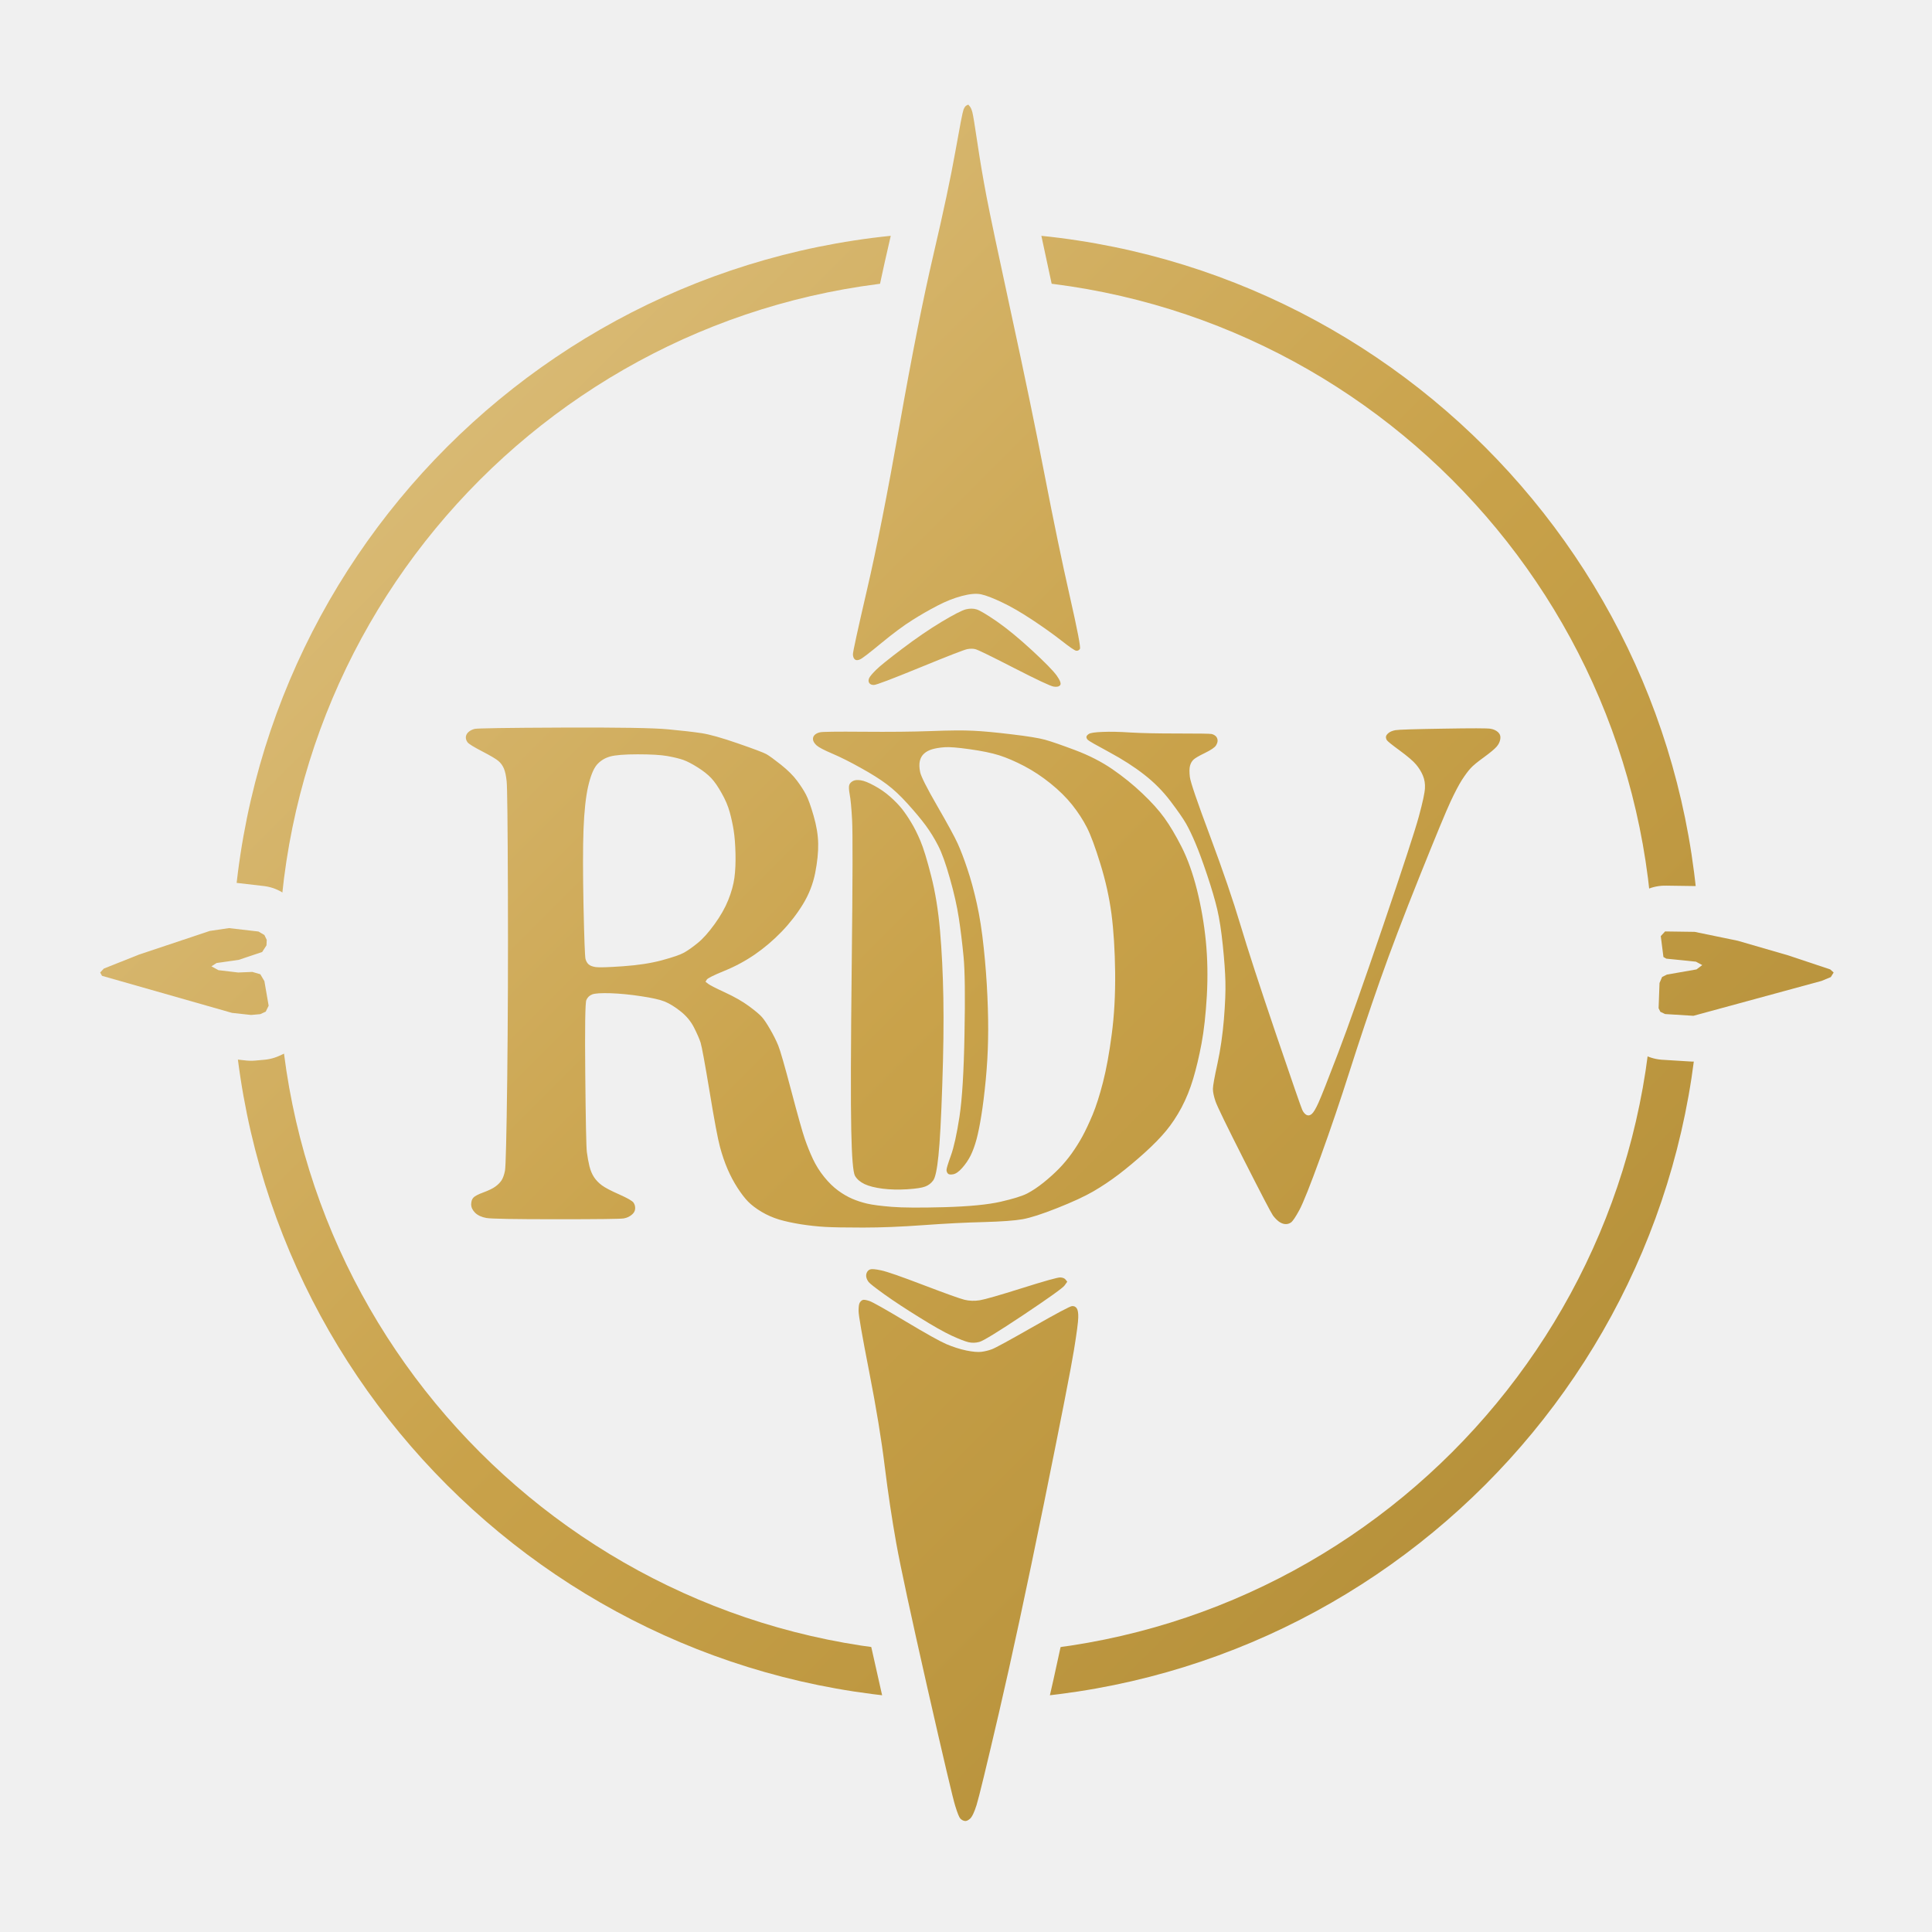
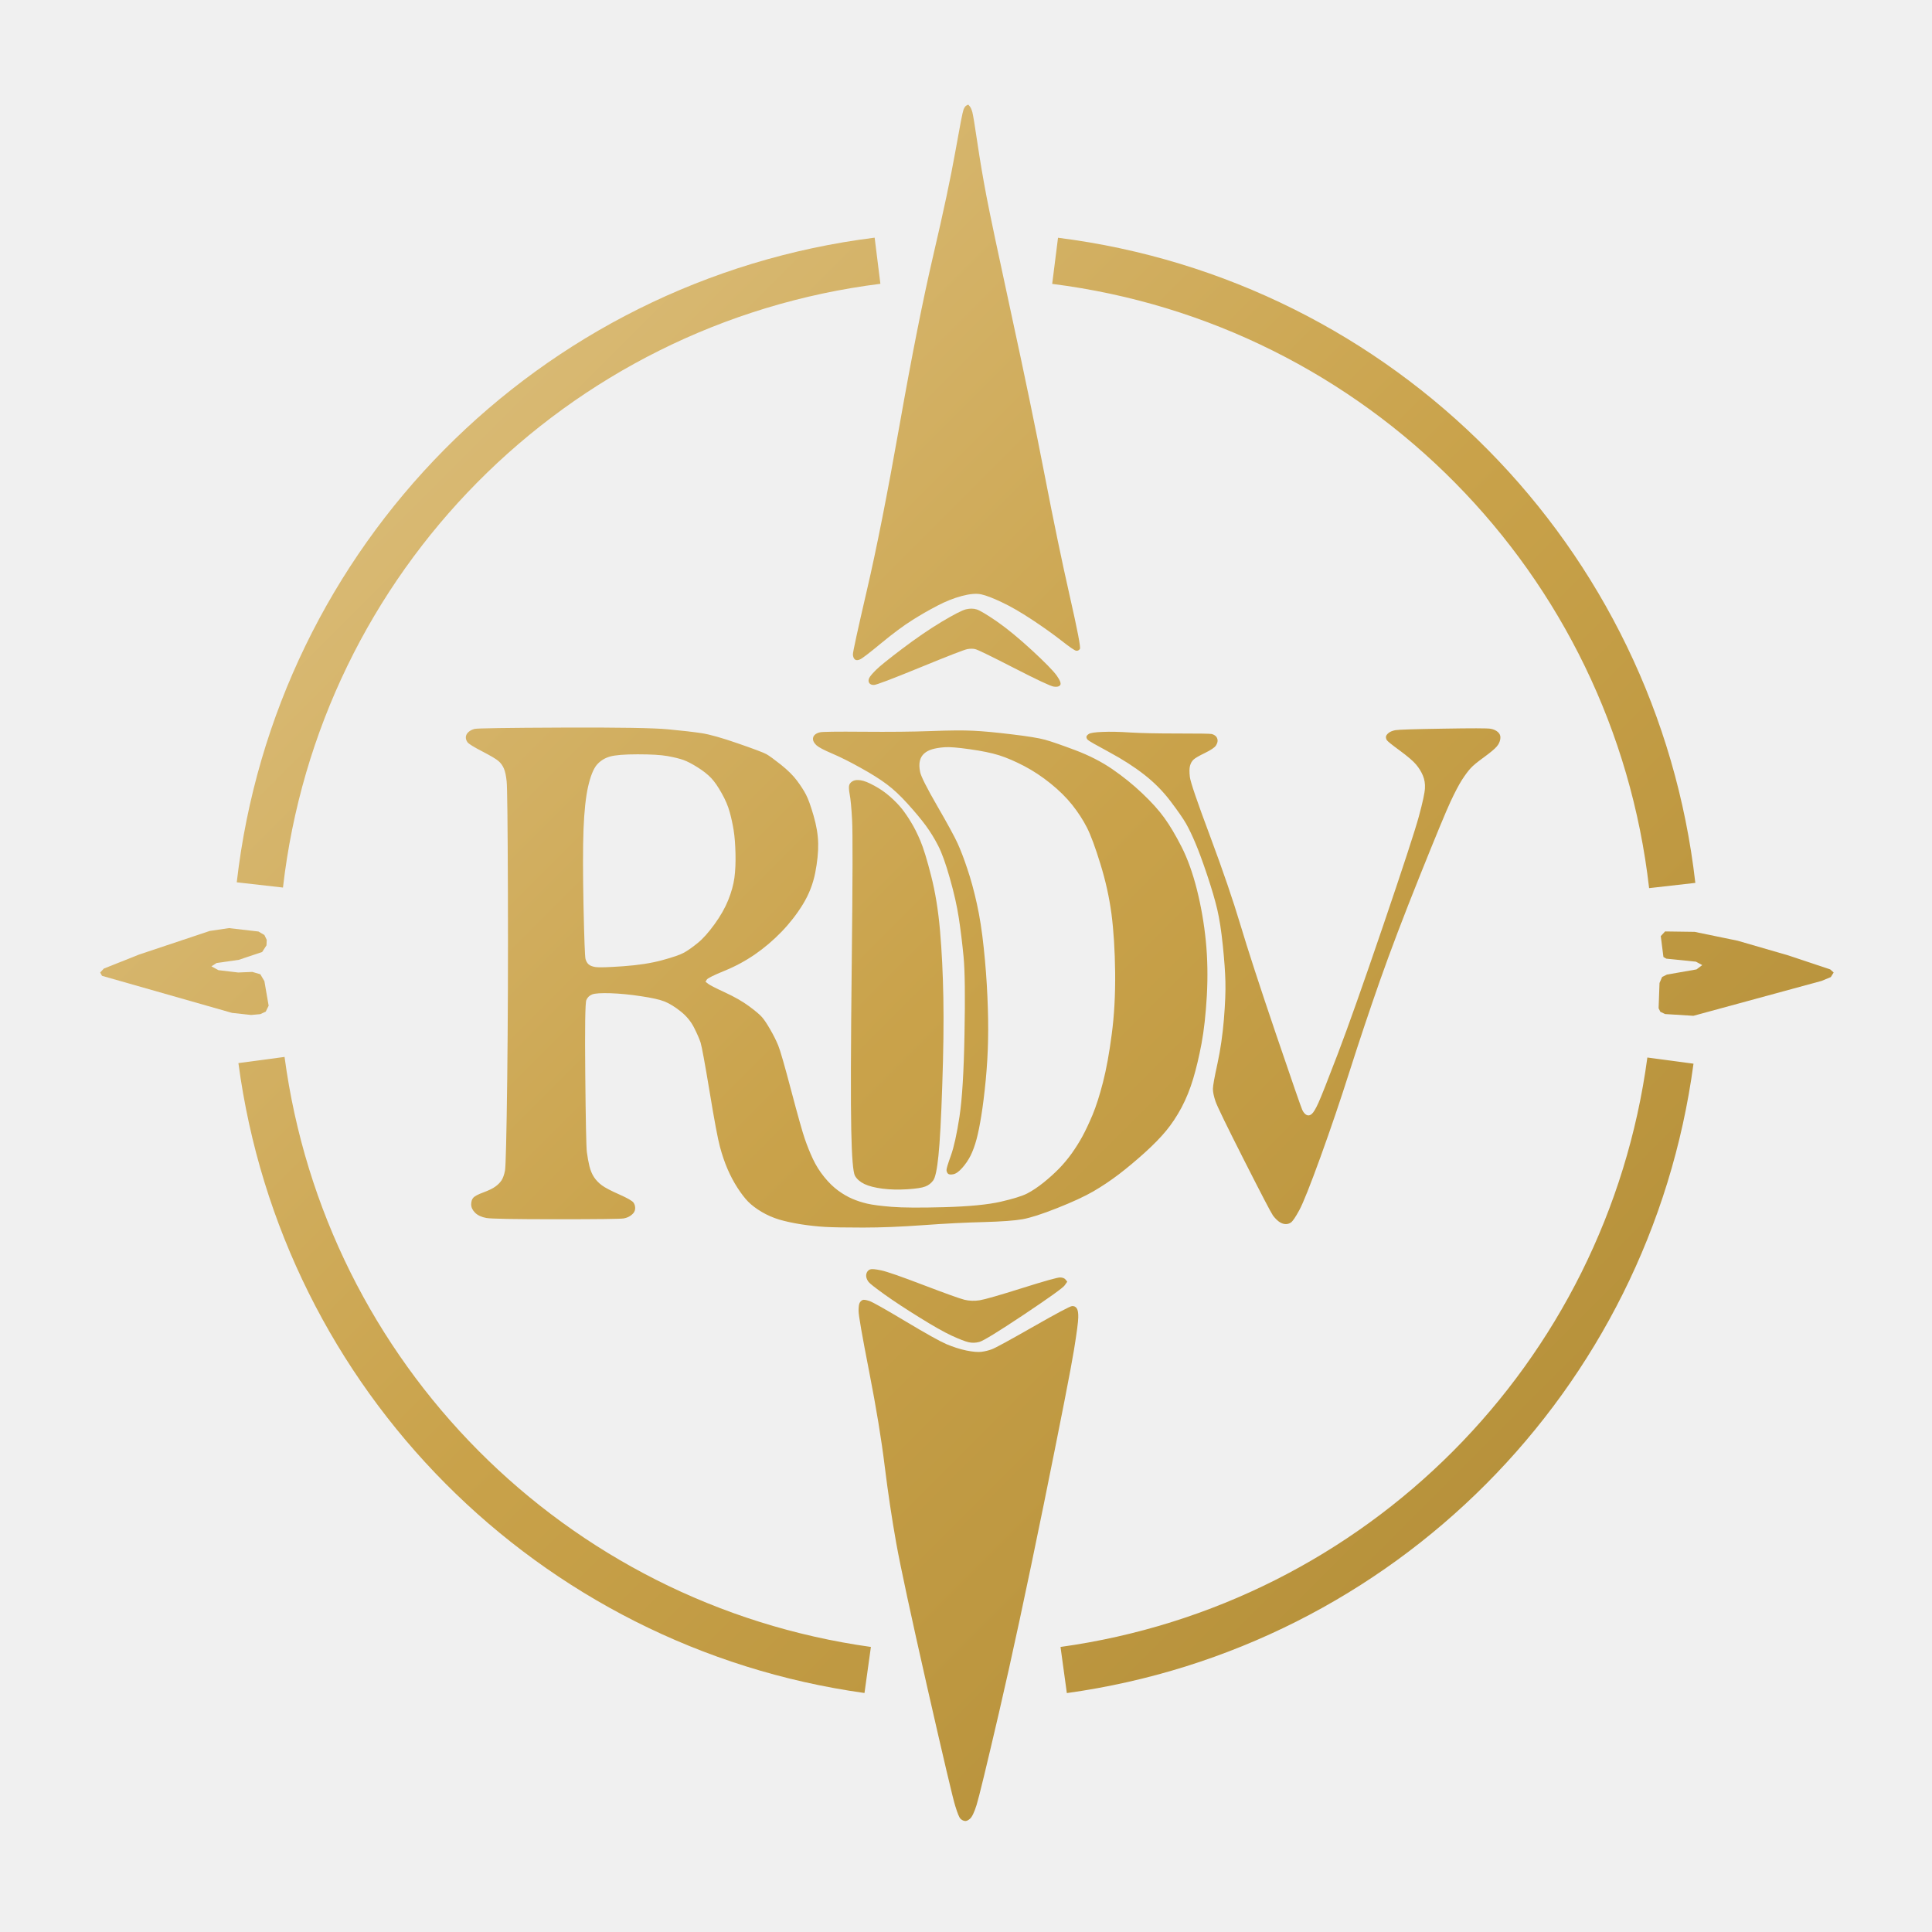
<svg xmlns="http://www.w3.org/2000/svg" viewBox="6.97 1.92 232.00 232.00">
  <defs>
    <linearGradient id="ggold" gradientUnits="userSpaceOnUse" x1="6.97" y1="1.92" x2="238.97" y2="233.92">
      <stop offset="0" stop-color="#e6cd96" />
      <stop offset="0.5" stop-color="#c9a24a" />
      <stop offset="1" stop-color="#a8842f" />
    </linearGradient>
-     <mask id="mgold" maskUnits="userSpaceOnUse" x="6.97" y="1.92" width="232.00" height="232.00">
-       <rect x="6.97" y="1.92" width="232.00" height="232.00" fill="#fff" />
-       <path d="M111.38 158.15Q110.75 157.94 110.55 158.03Q110.35 158.12 110.21 158.35Q110.07 158.58 110.07 159.33Q110.06 160.08 111.34 166.62Q112.62 173.17 113.21 178.00Q113.81 182.83 114.59 187.21Q115.38 191.58 118.32 204.54Q121.27 217.50 121.68 218.79Q122.08 220.08 122.29 220.30Q122.50 220.52 122.79 220.58Q123.08 220.65 123.45 220.32Q123.82 220.00 124.24 218.67Q124.66 217.33 126.93 207.58Q129.20 197.83 132.33 182.46Q135.45 167.08 135.94 164.00Q136.44 160.92 136.45 160.12Q136.47 159.33 136.27 159.03Q136.07 158.73 135.70 158.76Q135.33 158.79 131.00 161.26Q126.67 163.73 126.08 163.94Q125.50 164.16 124.83 164.25Q124.17 164.33 123.00 164.09Q121.83 163.84 120.62 163.33Q119.42 162.81 115.71 160.59Q112.00 158.37 111.38 158.15Z" fill="#000" stroke="#000" stroke-width="11.0" stroke-linejoin="round" />
-       <path d="M111.06 154.73Q110.94 155.00 111.00 155.29Q111.06 155.58 111.28 155.87Q111.50 156.15 113.21 157.38Q114.92 158.60 117.38 160.12Q119.83 161.65 121.25 162.31Q122.67 162.96 123.29 163.10Q123.92 163.24 124.58 163.06Q125.25 162.89 129.88 159.81Q134.50 156.72 134.81 156.28L135.13 155.83L134.94 155.59Q134.75 155.34 134.29 155.32Q133.83 155.30 129.71 156.60Q125.58 157.90 124.62 158.06Q123.67 158.21 122.79 158.00Q121.92 157.78 117.88 156.24Q113.83 154.69 112.79 154.47Q111.75 154.25 111.47 154.35Q111.19 154.45 111.06 154.73Z" fill="#000" stroke="#000" stroke-width="11.0" stroke-linejoin="round" />
-       <path d="M134.28 84.19Q134.48 83.92 133.86 83.04Q133.23 82.17 130.87 79.99Q128.50 77.81 126.67 76.54Q124.83 75.28 124.25 75.10Q123.67 74.92 122.96 75.09Q122.25 75.27 120.04 76.59Q117.83 77.92 115.33 79.81Q112.83 81.70 112.18 82.35Q111.52 83.00 111.35 83.33Q111.19 83.67 111.34 83.92Q111.50 84.18 111.92 84.17Q112.33 84.17 117.46 82.07Q122.58 79.97 123.12 79.87Q123.67 79.77 124.08 79.87Q124.50 79.96 128.71 82.12Q132.92 84.28 133.50 84.37Q134.08 84.46 134.28 84.19Z" fill="#000" stroke="#000" stroke-width="11.0" stroke-linejoin="round" />
-       <path d="M123.43 14.70L123.24 14.48L123.04 14.58Q122.83 14.68 122.67 15.09Q122.51 15.50 121.69 20.12Q120.87 24.75 119.04 32.58Q117.21 40.42 115.00 52.92Q112.79 65.42 111.08 72.75Q109.38 80.08 109.39 80.50Q109.41 80.92 109.62 81.10Q109.83 81.29 110.25 81.10Q110.67 80.91 112.83 79.12Q115.00 77.34 116.50 76.40Q118.00 75.45 119.50 74.67Q121.00 73.88 122.46 73.49Q123.92 73.10 124.79 73.29Q125.67 73.48 127.25 74.23Q128.83 74.97 130.88 76.32Q132.92 77.67 134.42 78.84Q135.92 80.02 136.20 80.06Q136.48 80.10 136.65 79.84Q136.81 79.58 135.43 73.50Q134.05 67.42 132.42 59.00Q130.79 50.58 128.42 39.67Q126.05 28.75 125.43 25.50Q124.81 22.25 124.34 19.08Q123.87 15.92 123.74 15.42Q123.61 14.92 123.43 14.70Z" fill="#000" stroke="#000" stroke-width="11.0" stroke-linejoin="round" />
-       <path d="M206.14 122.99L206.35 123.42L206.92 123.69L210.32 123.90L225.71 119.71L226.82 119.25L227.16 118.70L226.75 118.33L221.72 116.65L215.65 114.89L210.47 113.82L206.92 113.77L206.40 114.33L206.72 116.84L207.07 117.04L210.62 117.40L211.38 117.81L210.69 118.33L207.14 118.95L206.56 119.24L206.25 119.96Z" fill="#000" stroke="#000" stroke-width="11.0" stroke-linejoin="round" />
-       <path d="M39.23 122.69L38.72 119.74L38.23 118.91L37.27 118.63L35.57 118.70L33.20 118.42L32.36 117.96L32.98 117.56L35.64 117.18L38.45 116.24L38.97 115.44L39.00 114.78L38.72 114.20L38.01 113.78L34.46 113.37L32.16 113.71L23.66 116.55L19.44 118.23L19.00 118.70L19.22 119.10L34.83 123.55L37.12 123.80L38.23 123.70L38.88 123.40Z" fill="#000" stroke="#000" stroke-width="11.0" stroke-linejoin="round" />
-     </mask>
  </defs>
  <g fill="url(#ggold)">
-     <path fill-rule="evenodd" mask="url(#mgold)" d="M211.11 117.92A88.14 88.14 0 1 0 34.83 117.92A88.14 88.14 0 1 0 211.11 117.92ZM205.53 117.92A82.56 82.56 0 1 0 40.41 117.92A82.56 82.56 0 1 0 205.53 117.92Z" />
+     <path d="M210.33 129.65A88.14 88.14 0 0 1 135.08 205.23L134.32 199.69A82.56 82.56 0 0 0 204.79 128.91ZM110.78 205.22A88.14 88.14 0 0 1 35.60 129.58L41.14 128.84A82.56 82.56 0 0 0 111.55 199.69ZM35.40 107.87A88.14 88.14 0 0 1 112.00 30.46L112.69 36.00A82.56 82.56 0 0 0 40.95 108.50ZM134.02 30.47A88.14 88.14 0 0 1 210.55 107.94L205.00 108.57A82.56 82.56 0 0 0 133.32 36.01Z" />
    <path fill-rule="evenodd" d="M111.38 158.15Q110.75 157.94 110.55 158.03Q110.35 158.12 110.21 158.35Q110.07 158.58 110.07 159.33Q110.06 160.08 111.34 166.62Q112.62 173.17 113.21 178.00Q113.81 182.83 114.59 187.21Q115.38 191.58 118.32 204.54Q121.27 217.50 121.68 218.79Q122.08 220.08 122.29 220.30Q122.50 220.52 122.79 220.58Q123.08 220.65 123.45 220.32Q123.82 220.00 124.24 218.67Q124.66 217.33 126.93 207.58Q129.20 197.83 132.33 182.46Q135.45 167.08 135.94 164.00Q136.44 160.92 136.45 160.12Q136.47 159.33 136.27 159.03Q136.07 158.73 135.70 158.76Q135.33 158.79 131.00 161.26Q126.67 163.73 126.08 163.94Q125.50 164.16 124.83 164.25Q124.17 164.33 123.00 164.09Q121.83 163.84 120.62 163.33Q119.42 162.81 115.71 160.59Q112.00 158.37 111.38 158.15Z" />
    <path fill-rule="evenodd" d="M111.06 154.73Q110.94 155.00 111.00 155.29Q111.06 155.58 111.28 155.87Q111.50 156.15 113.21 157.38Q114.92 158.60 117.38 160.12Q119.83 161.65 121.25 162.31Q122.67 162.96 123.29 163.10Q123.92 163.24 124.58 163.06Q125.25 162.89 129.88 159.81Q134.50 156.72 134.81 156.28L135.13 155.83L134.94 155.59Q134.75 155.34 134.29 155.32Q133.83 155.30 129.71 156.60Q125.58 157.90 124.62 158.06Q123.67 158.21 122.79 158.00Q121.92 157.78 117.88 156.24Q113.83 154.69 112.79 154.47Q111.75 154.25 111.47 154.35Q111.19 154.45 111.06 154.73Z" />
    <path fill-rule="evenodd" d="M134.28 84.19Q134.48 83.92 133.86 83.04Q133.23 82.17 130.87 79.99Q128.50 77.81 126.67 76.54Q124.83 75.28 124.25 75.10Q123.67 74.92 122.96 75.09Q122.25 75.27 120.04 76.59Q117.83 77.92 115.33 79.81Q112.83 81.70 112.18 82.35Q111.52 83.00 111.35 83.33Q111.19 83.67 111.34 83.92Q111.50 84.18 111.92 84.17Q112.33 84.17 117.46 82.07Q122.58 79.97 123.12 79.87Q123.67 79.77 124.08 79.87Q124.50 79.96 128.71 82.12Q132.92 84.28 133.50 84.37Q134.08 84.46 134.28 84.19Z" />
    <path fill-rule="evenodd" d="M123.43 14.70L123.24 14.48L123.04 14.58Q122.83 14.68 122.67 15.09Q122.51 15.50 121.69 20.12Q120.87 24.75 119.04 32.58Q117.21 40.42 115.00 52.92Q112.79 65.42 111.08 72.75Q109.38 80.08 109.39 80.50Q109.41 80.92 109.62 81.10Q109.83 81.29 110.25 81.10Q110.67 80.91 112.83 79.12Q115.00 77.34 116.50 76.40Q118.00 75.45 119.50 74.67Q121.00 73.88 122.46 73.49Q123.92 73.10 124.79 73.29Q125.67 73.48 127.25 74.23Q128.83 74.97 130.88 76.32Q132.92 77.67 134.42 78.84Q135.92 80.02 136.20 80.06Q136.48 80.10 136.65 79.84Q136.81 79.58 135.43 73.50Q134.05 67.42 132.42 59.00Q130.79 50.58 128.42 39.67Q126.05 28.75 125.43 25.50Q124.81 22.25 124.34 19.08Q123.87 15.92 123.74 15.42Q123.61 14.92 123.43 14.70Z" />
    <path fill-rule="evenodd" d="M206.14 122.99L206.35 123.42L206.92 123.69L210.32 123.90L225.71 119.71L226.82 119.25L227.16 118.70L226.75 118.33L221.72 116.65L215.65 114.89L210.47 113.82L206.92 113.77L206.40 114.33L206.72 116.84L207.07 117.04L210.62 117.40L211.38 117.81L210.69 118.33L207.14 118.95L206.56 119.24L206.25 119.96Z" />
    <path fill-rule="evenodd" d="M39.23 122.69L38.72 119.74L38.23 118.91L37.27 118.63L35.57 118.70L33.20 118.42L32.36 117.96L32.98 117.56L35.64 117.18L38.45 116.24L38.97 115.44L39.00 114.78L38.72 114.20L38.01 113.78L34.46 113.37L32.16 113.71L23.66 116.55L19.44 118.23L19.00 118.70L19.22 119.10L34.83 123.55L37.12 123.80L38.23 123.70L38.88 123.40Z" />
    <path fill-rule="evenodd" d="M110.33 95.62Q109.75 95.53 109.43 95.69Q109.10 95.85 108.97 96.13Q108.84 96.42 109.00 97.29Q109.17 98.17 109.29 100.33Q109.42 102.50 109.25 117.58Q109.08 132.67 109.19 137.58Q109.29 142.50 109.64 143.12Q110.00 143.73 110.79 144.11Q111.58 144.48 112.96 144.66Q114.33 144.83 115.92 144.73Q117.50 144.63 118.08 144.40Q118.66 144.18 119.03 143.67Q119.41 143.17 119.66 140.71Q119.92 138.25 120.12 132.21Q120.33 126.17 120.25 121.75Q120.17 117.33 119.85 113.67Q119.53 110.00 118.78 107.08Q118.04 104.17 117.49 102.88Q116.94 101.58 116.38 100.67Q115.83 99.75 115.27 99.04Q114.70 98.33 113.85 97.58Q113.00 96.83 111.96 96.27Q110.92 95.70 110.33 95.62Z M186.86 89.84Q186.50 89.52 185.96 89.43Q185.42 89.33 180.25 89.42Q175.08 89.50 174.54 89.60Q174.00 89.70 173.71 89.94Q173.43 90.17 173.40 90.38Q173.38 90.58 173.50 90.79Q173.61 90.99 175.06 92.05Q176.50 93.11 177.01 93.72Q177.53 94.33 177.83 95.04Q178.13 95.75 178.08 96.58Q178.04 97.42 177.35 99.96Q176.66 102.50 173.06 113.08Q169.45 123.67 167.62 128.46Q165.79 133.25 165.30 134.33Q164.81 135.42 164.49 135.69Q164.17 135.96 163.87 135.81Q163.56 135.65 163.35 135.20Q163.14 134.75 160.19 126.08Q157.25 117.42 155.93 113.00Q154.61 108.58 152.28 102.33Q149.94 96.08 149.85 95.21Q149.75 94.33 149.87 93.88Q149.99 93.42 150.29 93.14Q150.58 92.86 151.66 92.34Q152.74 91.81 152.98 91.45Q153.21 91.08 153.18 90.79Q153.15 90.50 152.95 90.31Q152.75 90.13 152.46 90.06Q152.17 90.00 148.42 90.00Q144.67 90.00 142.71 89.88Q140.75 89.75 139.38 89.81Q138.00 89.86 137.71 90.06Q137.43 90.25 137.43 90.42Q137.43 90.58 137.59 90.76Q137.75 90.94 140.17 92.24Q142.58 93.54 144.37 94.94Q146.16 96.33 147.52 98.12Q148.88 99.92 149.40 100.83Q149.92 101.75 150.52 103.17Q151.12 104.58 151.93 107.00Q152.74 109.42 153.14 111.12Q153.54 112.83 153.81 115.46Q154.08 118.08 154.12 119.79Q154.17 121.50 153.94 124.33Q153.70 127.17 153.17 129.62Q152.63 132.08 152.62 132.67Q152.62 133.25 152.93 134.17Q153.24 135.08 156.37 141.25Q159.50 147.42 159.83 147.88Q160.17 148.33 160.54 148.61Q160.92 148.88 161.29 148.91Q161.67 148.94 161.99 148.72Q162.31 148.50 163.01 147.21Q163.70 145.92 165.53 140.88Q167.36 135.83 169.08 130.42Q170.81 125.00 172.68 119.67Q174.56 114.33 177.47 107.08Q180.38 99.83 181.16 98.17Q181.94 96.50 182.52 95.58Q183.11 94.67 183.56 94.18Q184.00 93.69 185.17 92.85Q186.33 92.00 186.69 91.58Q187.05 91.17 187.13 90.67Q187.21 90.17 186.86 89.84Z M63.22 89.83Q62.94 90.08 62.91 90.42Q62.89 90.75 63.11 91.05Q63.33 91.35 64.88 92.15Q66.42 92.95 66.83 93.31Q67.25 93.67 67.48 94.21Q67.71 94.75 67.81 95.75Q67.92 96.75 67.96 108.92Q68.00 121.08 67.88 131.42Q67.75 141.75 67.61 142.50Q67.46 143.25 67.19 143.67Q66.91 144.08 66.45 144.41Q66.00 144.74 65.04 145.10Q64.08 145.45 63.82 145.73Q63.56 146.00 63.55 146.54Q63.55 147.08 64.02 147.55Q64.50 148.02 65.38 148.18Q66.25 148.33 73.79 148.33Q81.33 148.33 81.88 148.23Q82.42 148.13 82.81 147.81Q83.21 147.50 83.24 147.08Q83.27 146.67 83.05 146.34Q82.83 146.02 81.33 145.35Q79.83 144.69 79.25 144.26Q78.67 143.83 78.31 143.29Q77.95 142.75 77.75 141.96Q77.56 141.17 77.44 140.25Q77.33 139.33 77.25 130.92Q77.17 122.50 77.38 122.01Q77.59 121.52 78.09 121.33Q78.58 121.14 80.29 121.19Q82.00 121.25 83.96 121.55Q85.92 121.84 86.79 122.19Q87.67 122.55 88.69 123.36Q89.72 124.17 90.30 125.29Q90.87 126.42 91.10 127.12Q91.32 127.83 92.18 133.00Q93.03 138.17 93.42 139.62Q93.81 141.08 94.33 142.29Q94.85 143.50 95.52 144.54Q96.19 145.58 96.80 146.21Q97.42 146.84 98.42 147.44Q99.42 148.03 100.54 148.37Q101.67 148.70 103.17 148.94Q104.67 149.17 106.04 149.25Q107.42 149.33 110.62 149.33Q113.83 149.33 117.83 149.04Q121.83 148.75 125.08 148.67Q128.33 148.58 129.75 148.33Q131.17 148.08 133.92 146.99Q136.67 145.90 138.25 144.99Q139.83 144.07 141.33 142.93Q142.83 141.78 144.42 140.35Q146.00 138.92 147.00 137.71Q148.00 136.50 148.85 134.92Q149.69 133.33 150.25 131.46Q150.81 129.58 151.25 127.25Q151.69 124.92 151.89 121.50Q152.08 118.08 151.77 114.92Q151.45 111.75 150.70 108.75Q149.94 105.75 148.86 103.62Q147.78 101.50 146.78 100.12Q145.79 98.75 144.14 97.19Q142.50 95.63 140.54 94.28Q138.58 92.94 136.08 92.00Q133.58 91.06 132.46 90.75Q131.33 90.44 128.46 90.10Q125.58 89.75 123.83 89.67Q122.08 89.58 118.75 89.71Q115.42 89.83 110.62 89.79Q105.83 89.75 105.42 89.86Q105.00 89.96 104.78 90.19Q104.56 90.42 104.60 90.75Q104.65 91.08 105.03 91.43Q105.42 91.78 106.92 92.42Q108.42 93.06 110.33 94.13Q112.25 95.19 113.46 96.10Q114.67 97.00 115.98 98.46Q117.30 99.92 118.13 101.04Q118.96 102.17 119.62 103.46Q120.29 104.75 121.03 107.38Q121.78 110.00 122.11 112.17Q122.44 114.33 122.68 116.83Q122.92 119.33 122.79 126.08Q122.67 132.83 122.19 136.00Q121.70 139.17 121.16 140.67Q120.62 142.17 120.63 142.42Q120.64 142.67 120.79 142.84Q120.94 143.02 121.43 142.93Q121.92 142.84 122.51 142.17Q123.11 141.50 123.53 140.67Q123.94 139.83 124.24 138.71Q124.54 137.58 124.81 135.88Q125.09 134.17 125.34 131.62Q125.58 129.08 125.62 126.75Q125.67 124.42 125.54 121.58Q125.42 118.75 125.10 115.75Q124.79 112.75 124.27 110.42Q123.75 108.08 123.13 106.25Q122.52 104.42 121.97 103.21Q121.42 102.00 119.52 98.71Q117.62 95.42 117.46 94.62Q117.30 93.83 117.43 93.29Q117.56 92.75 117.94 92.41Q118.33 92.06 118.92 91.89Q119.50 91.72 120.38 91.65Q121.25 91.58 123.42 91.89Q125.58 92.19 126.96 92.62Q128.33 93.06 129.96 93.91Q131.58 94.76 133.12 96.00Q134.67 97.25 135.73 98.58Q136.79 99.92 137.49 101.29Q138.19 102.67 139.11 105.67Q140.04 108.67 140.44 111.67Q140.83 114.67 140.88 118.71Q140.92 122.75 140.47 126.12Q140.03 129.50 139.42 131.88Q138.81 134.25 138.17 135.79Q137.52 137.33 136.95 138.38Q136.38 139.42 135.67 140.42Q134.95 141.42 134.14 142.25Q133.33 143.08 132.29 143.92Q131.25 144.75 130.33 145.23Q129.42 145.70 127.12 146.23Q124.83 146.75 120.42 146.88Q116.00 147.00 114.04 146.84Q112.08 146.68 111.12 146.46Q110.17 146.24 109.33 145.88Q108.50 145.53 107.62 144.89Q106.75 144.25 105.94 143.25Q105.13 142.25 104.58 141.08Q104.04 139.92 103.61 138.67Q103.18 137.42 101.98 132.88Q100.78 128.33 100.42 127.46Q100.06 126.58 99.46 125.54Q98.86 124.50 98.47 124.06Q98.08 123.61 96.92 122.75Q95.75 121.89 94.04 121.10Q92.33 120.31 92.01 120.06L91.69 119.81L91.84 119.56Q92.00 119.30 93.96 118.50Q95.92 117.70 97.62 116.53Q99.33 115.35 100.83 113.80Q102.32 112.25 103.39 110.50Q104.46 108.75 104.86 106.75Q105.25 104.75 105.22 103.21Q105.19 101.67 104.67 99.88Q104.15 98.08 103.75 97.33Q103.36 96.58 102.68 95.67Q102.00 94.75 100.75 93.75Q99.50 92.76 99.00 92.48Q98.50 92.20 95.58 91.19Q92.67 90.18 91.21 89.96Q89.75 89.74 87.21 89.50Q84.67 89.25 74.54 89.29Q64.42 89.33 63.96 89.45Q63.50 89.57 63.22 89.83Z M89.04 93.18Q89.75 93.44 90.75 94.07Q91.75 94.70 92.37 95.35Q92.98 96.00 93.63 97.17Q94.29 98.33 94.59 99.42Q94.89 100.50 95.07 101.62Q95.25 102.75 95.29 104.42Q95.33 106.08 95.16 107.33Q94.99 108.58 94.42 110.00Q93.85 111.42 92.76 112.92Q91.67 114.42 90.75 115.16Q89.83 115.91 89.12 116.31Q88.42 116.70 86.46 117.23Q84.50 117.76 81.79 117.95Q79.08 118.14 78.50 118.05Q77.92 117.96 77.66 117.73Q77.40 117.50 77.28 117.08Q77.17 116.67 77.04 110.71Q76.92 104.75 77.04 101.50Q77.17 98.25 77.59 96.38Q78.02 94.50 78.63 93.77Q79.25 93.05 80.21 92.77Q81.17 92.50 83.54 92.50Q85.92 92.50 87.12 92.71Q88.33 92.93 89.04 93.18Z" />
  </g>
</svg>
